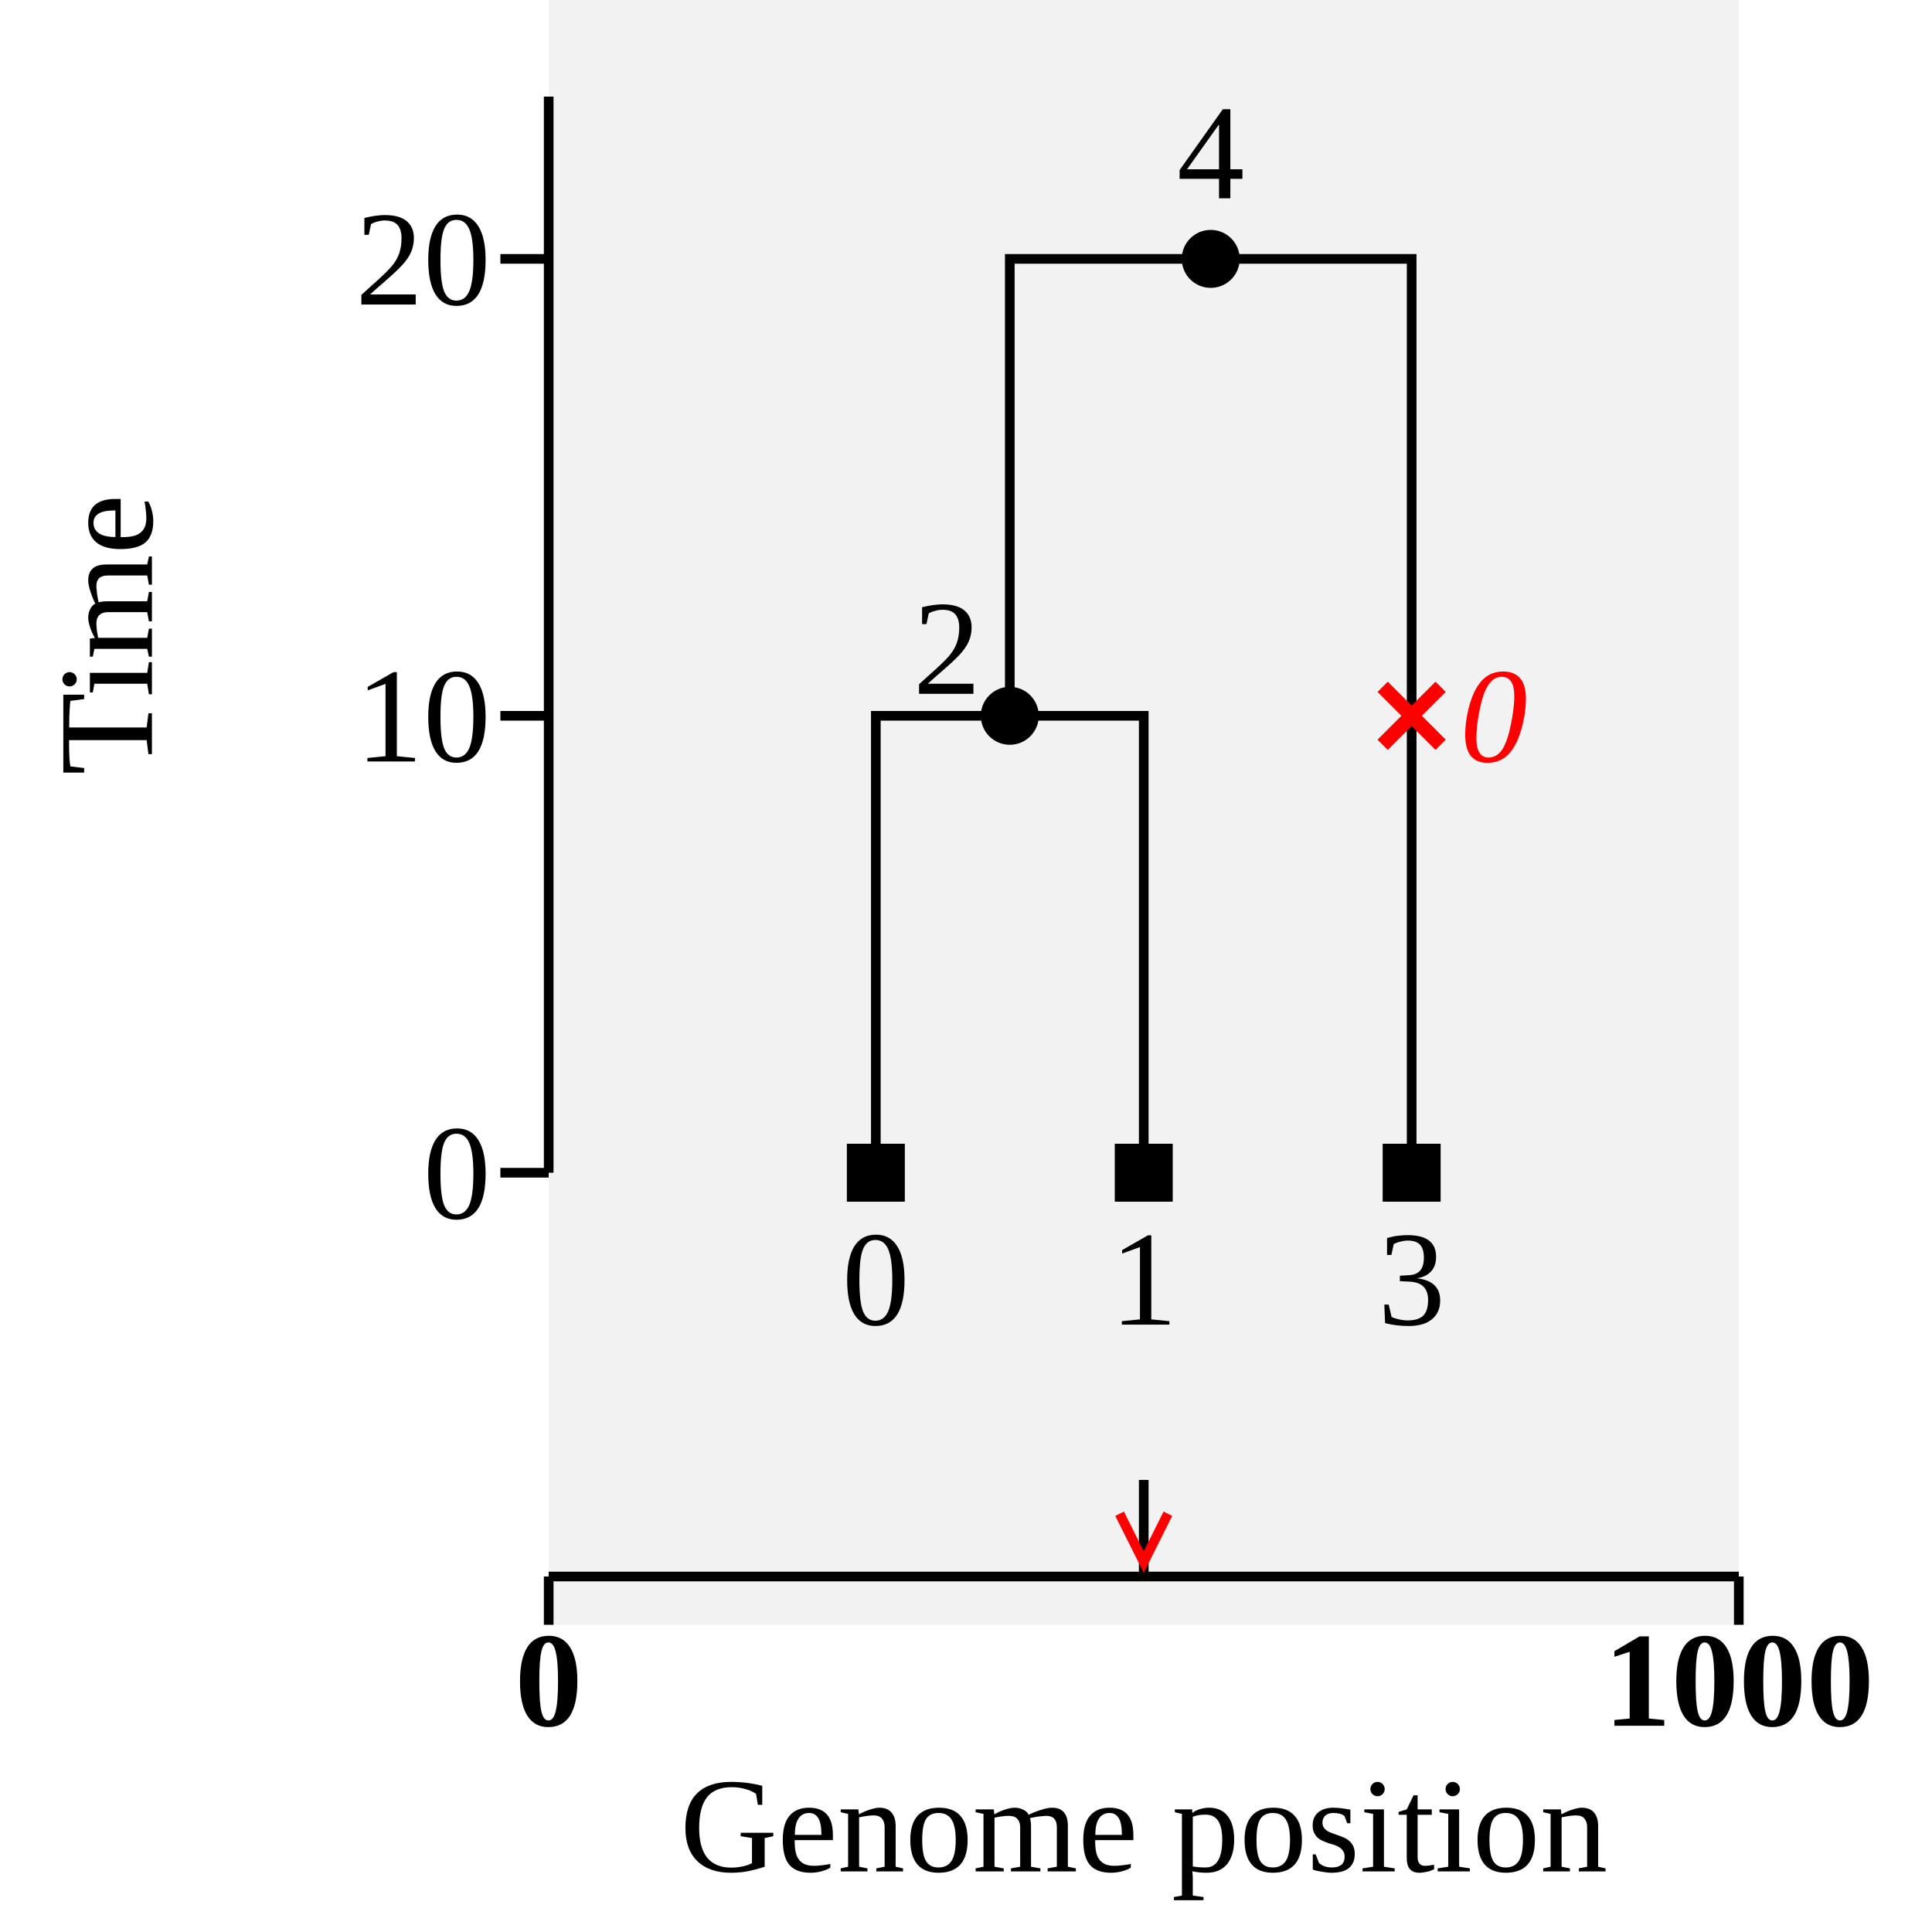
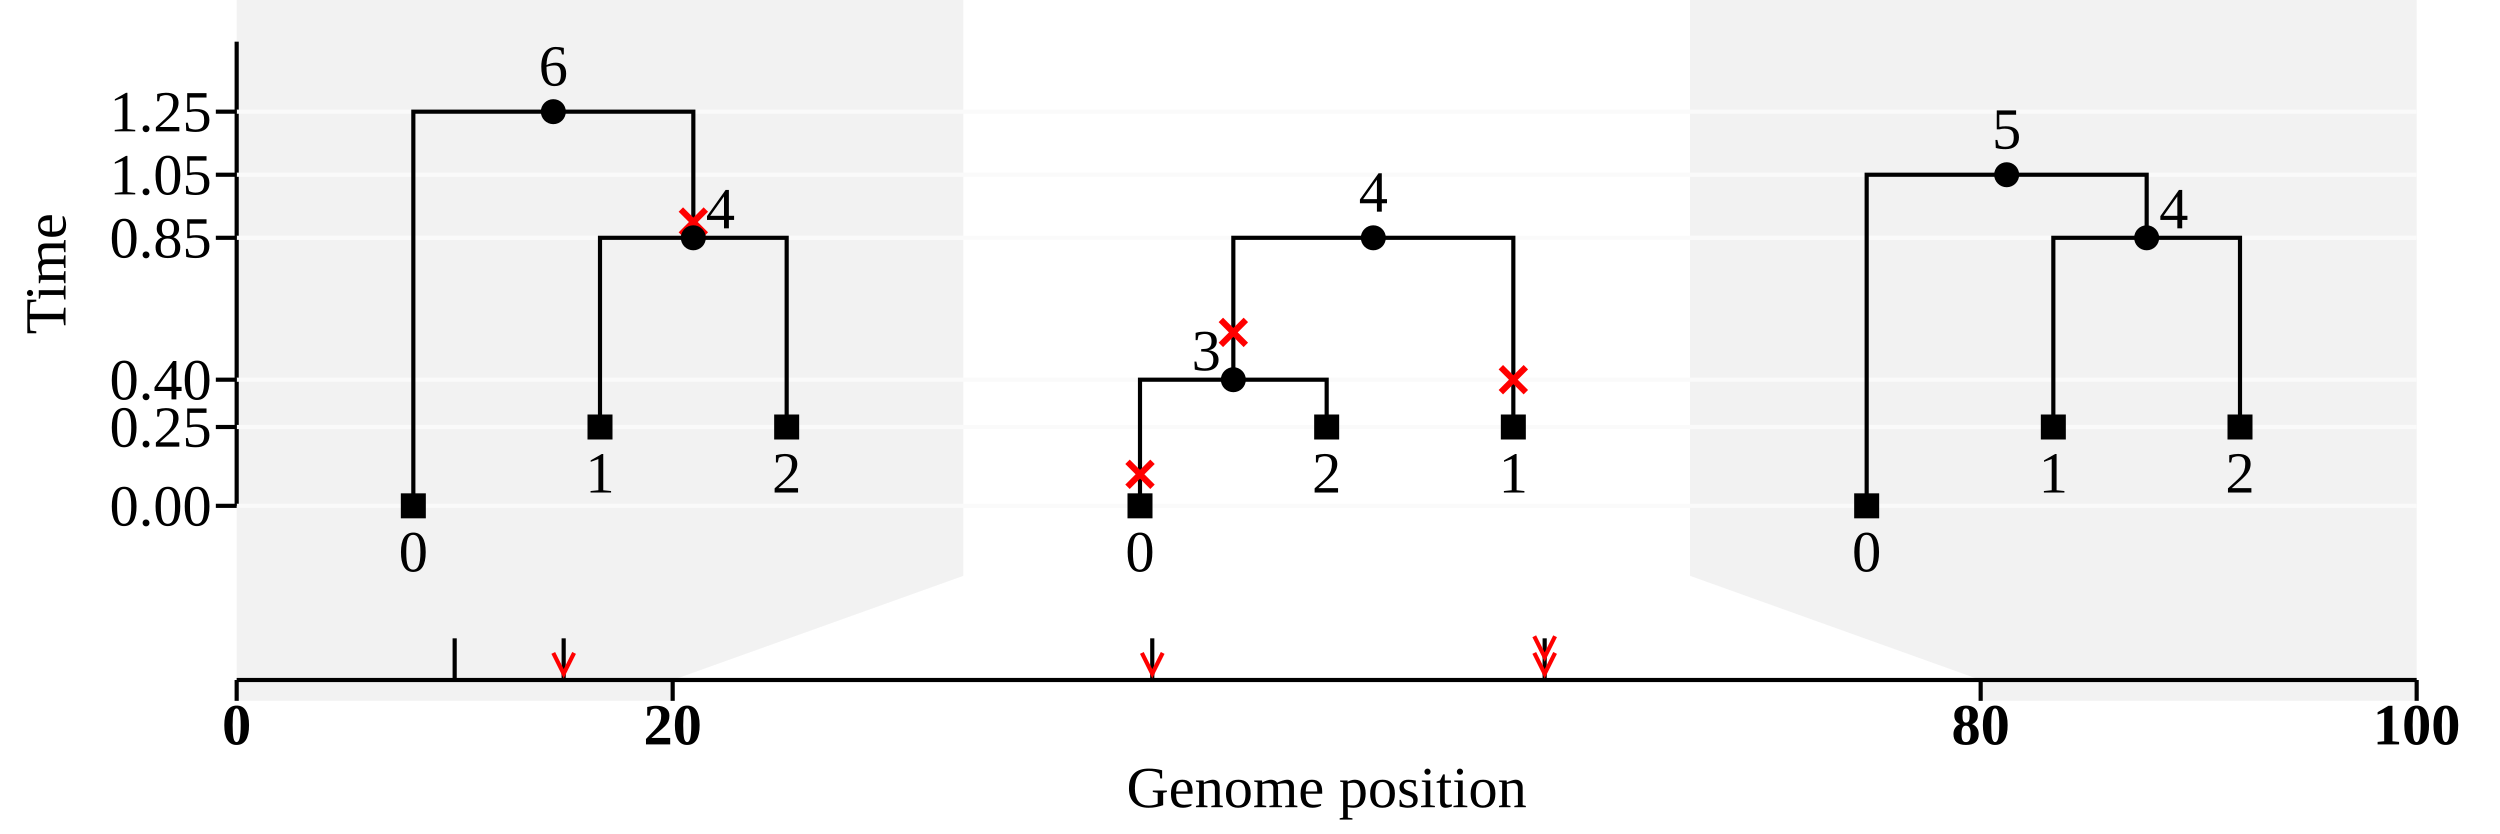
- <svg xmlns="http://www.w3.org/2000/svg" baseProfile="full" height="200" version="1.1" width="200">
+ <svg xmlns="http://www.w3.org/2000/svg" baseProfile="full" height="200" version="1.1" width="600">
  <defs>
    <style type="text/css">.background path {fill: #808080; fill-opacity: 0}.background path:nth-child(odd) {fill-opacity: .1}.axes {font-size: 14px}.x-axis .tick .lab {font-weight: bold; dominant-baseline: hanging}.axes, .tree {font-size: 14px; text-anchor: middle}.axes line, .edge {stroke: black; fill: none}.y-axis .grid {stroke: #FAFAFA}.node &gt; .sym {fill: black; stroke: none}.site &gt; .sym {stroke: black}.mut text {fill: red; font-style: italic}.mut.extra text {fill: hotpink}.mut line {fill: none; stroke: none}.mut .sym {fill: none; stroke: red}.mut.extra .sym {stroke: hotpink}.node .mut .sym {stroke-width: 1.5px}.tree text, .tree-sequence text {dominant-baseline: central}.plotbox .lab.lft {text-anchor: end}.plotbox .lab.rgt {text-anchor: start}</style>
  </defs>
  <g class="tree-sequence">
    <g class="background">
-       <path d="M56.8,0 l123.2,0 l0,138.2 l0,25 l0,5 l-123.2,0 l0,-5 l0,-25 l0,-138.2z" />
+       <path d="M56.8,0 l174.4,0 l0,138.2 l-69.76,25 l0,5 l-104.64,0 l0,-5 l0,-25 l0,-138.2z" />
+       <path d="M231.2,0 l174.4,0 l0,138.2 l69.76,25 l0,5 l-313.92,0 l0,-5 l69.76,-25 l0,-138.2z" />
+       <path d="M405.6,0 l174.4,0 l0,138.2 l0,25 l0,5 l-104.64,0 l0,-5 l-69.76,-25 l0,-138.2z" />
    </g>
    <g class="axes">
      <g class="x-axis">
-         <g transform="translate(118.4,200)">
+         <g transform="translate(318.4,200)">
          <text class="lab" text-anchor="middle" transform="translate(0 -11)">Genome position</text>
        </g>
-         <line x1="56.8" x2="180" y1="163.2" y2="163.2" />
+         <line x1="56.8" x2="580" y1="163.2" y2="163.2" />
        <g class="ticks">
          <g class="tick" transform="translate(56.8 163.2)">
            <line x1="0" x2="0" y1="0" y2="5" />
            <g transform="translate(0,6)">
              <text class="lab">0</text>
            </g>
          </g>
-           <g class="tick" transform="translate(180 163.2)">
-             <line x1="0" x2="0" y1="0" y2="5" />
-             <g transform="translate(0,6)">
-               <text class="lab">1000</text>
-             </g>
-           </g>
-         </g>
-         <g class="site s0" transform="translate(118.4 163.2)">
+           <g class="tick" transform="translate(161.44 163.2)">
+             <line x1="0" x2="0" y1="0" y2="5" />
+             <g transform="translate(0,6)">
+               <text class="lab">20</text>
+             </g>
+           </g>
+           <g class="tick" transform="translate(475.36 163.2)">
+             <line x1="0" x2="0" y1="0" y2="5" />
+             <g transform="translate(0,6)">
+               <text class="lab">80</text>
+             </g>
+           </g>
+           <g class="tick" transform="translate(580 163.2)">
+             <line x1="0" x2="0" y1="0" y2="5" />
+             <g transform="translate(0,6)">
+               <text class="lab">100</text>
+             </g>
+           </g>
+         </g>
+         <g class="site s0" transform="translate(109.12 163.2)">
+           <line class="sym" x1="0" x2="0" y1="0" y2="-10" />
+         </g>
+         <g class="site s1" transform="translate(135.28 163.2)">
          <line class="sym" x1="0" x2="0" y1="0" y2="-10" />
          <g class="mut m0">
            <polyline class="sym" points="2.5,-6.5 0,-1.5 -2.5,-6.5" />
+           </g>
+         </g>
+         <g class="site s2" transform="translate(276.544 163.2)">
+           <line class="sym" x1="0" x2="0" y1="0" y2="-10" />
+           <g class="mut m1">
+             <polyline class="sym" points="2.5,-6.5 0,-1.5 -2.5,-6.5" />
+           </g>
+         </g>
+         <g class="site s3" transform="translate(370.72 163.2)">
+           <line class="sym" x1="0" x2="0" y1="0" y2="-10" />
+           <g class="mut m3">
+             <polyline class="sym" points="2.5,-6.5 0,-1.5 -2.5,-6.5" />
+           </g>
+           <g class="mut m2">
+             <polyline class="sym" points="2.5,-10.5 0,-5.5 -2.5,-10.5" />
          </g>
        </g>
      </g>
      <g class="y-axis">
        <g transform="translate(0,65.7)">
          <text class="lab" text-anchor="middle" transform="translate(11) rotate(-90)">Time</text>
        </g>
        <line x1="56.8" x2="56.8" y1="121.4" y2="10" />
        <g class="ticks">
          <g class="tick" transform="translate(56.8 121.4)">
-             <line x1="0" x2="-5" y1="0" y2="0" />
-             <g transform="translate(-6,0)">
-               <text class="lab" text-anchor="end">0</text>
-             </g>
-           </g>
-           <g class="tick" transform="translate(56.8 74.1)">
-             <line x1="0" x2="-5" y1="0" y2="0" />
-             <g transform="translate(-6,0)">
-               <text class="lab" text-anchor="end">10</text>
+             <line class="grid" x1="0" x2="523.2" y1="0" y2="0" />
+             <line x1="0" x2="-5" y1="0" y2="0" />
+             <g transform="translate(-6,0)">
+               <text class="lab" text-anchor="end">0.00</text>
+             </g>
+           </g>
+           <g class="tick" transform="translate(56.8 102.48)">
+             <line class="grid" x1="0" x2="523.2" y1="0" y2="0" />
+             <line x1="0" x2="-5" y1="0" y2="0" />
+             <g transform="translate(-6,0)">
+               <text class="lab" text-anchor="end">0.25</text>
+             </g>
+           </g>
+           <g class="tick" transform="translate(56.8 91.128)">
+             <line class="grid" x1="0" x2="523.2" y1="0" y2="0" />
+             <line x1="0" x2="-5" y1="0" y2="0" />
+             <g transform="translate(-6,0)">
+               <text class="lab" text-anchor="end">0.40</text>
+             </g>
+           </g>
+           <g class="tick" transform="translate(56.8 57.072)">
+             <line class="grid" x1="0" x2="523.2" y1="0" y2="0" />
+             <line x1="0" x2="-5" y1="0" y2="0" />
+             <g transform="translate(-6,0)">
+               <text class="lab" text-anchor="end">0.85</text>
+             </g>
+           </g>
+           <g class="tick" transform="translate(56.8 41.936)">
+             <line class="grid" x1="0" x2="523.2" y1="0" y2="0" />
+             <line x1="0" x2="-5" y1="0" y2="0" />
+             <g transform="translate(-6,0)">
+               <text class="lab" text-anchor="end">1.05</text>
            </g>
          </g>
          <g class="tick" transform="translate(56.8 26.8)">
-             <line x1="0" x2="-5" y1="0" y2="0" />
-             <g transform="translate(-6,0)">
-               <text class="lab" text-anchor="end">20</text>
+             <line class="grid" x1="0" x2="523.2" y1="0" y2="0" />
+             <line x1="0" x2="-5" y1="0" y2="0" />
+             <g transform="translate(-6,0)">
+               <text class="lab" text-anchor="end">1.25</text>
            </g>
          </g>
        </g>
      </g>
    </g>
    <g class="plotbox trees">
      <g class="tree t0" transform="translate(56.8 0)">
        <g class="plotbox">
-           <g class="c2 node n4 root" transform="translate(68.5333 26.8)">
-             <g class="a4 c2 node n2" transform="translate(-20.8 47.3)">
-               <g class="a2 leaf node n0 sample" transform="translate(-13.8667 47.3)">
-                 <path class="edge" d="M 0 0 V -47.3 H 13.867" />
+           <g class="c2 node n6 root" transform="translate(76 26.8)">
+             <g class="a6 leaf node n0 sample" transform="translate(-33.6 94.6)">
+               <path class="edge" d="M 0 0 V -94.6 H 33.6" />
+               <rect class="sym" height="6" width="6" x="-3" y="-3" />
+               <text class="lab" transform="translate(0 11)">0</text>
+             </g>
+             <g class="a6 c2 m0 node n4 s1" transform="translate(33.6 30.272)">
+               <g class="a4 leaf node n1 sample" transform="translate(-22.4 45.408)">
+                 <path class="edge" d="M 0 0 V -45.408 H 22.4" />
+                 <rect class="sym" height="6" width="6" x="-3" y="-3" />
+                 <text class="lab" transform="translate(0 11)">1</text>
+               </g>
+               <g class="a4 leaf node n2 sample" transform="translate(22.4 45.408)">
+                 <path class="edge" d="M 0 0 V -45.408 H -22.4" />
+                 <rect class="sym" height="6" width="6" x="-3" y="-3" />
+                 <text class="lab" transform="translate(0 11)">2</text>
+               </g>
+               <path class="edge" d="M 0 0 V -30.272 H -33.6" />
+               <g class="mut m0 s1" transform="translate(0 -3.784)">
+                 <line x1="0" x2="0" y1="0" y2="3.784" />
+                 <path class="sym" d="M -3,-3 l 6,6 M -3,3 l 6,-6" />
+                 <text class="lab rgt" transform="translate(5 0)" />
+               </g>
+               <circle class="sym" cx="0" cy="0" r="3" />
+               <text class="lab rgt" transform="translate(3 -7.0)">4</text>
+             </g>
+             <circle class="sym" cx="0" cy="0" r="3" />
+             <text class="lab" transform="translate(0 -11)">6</text>
+           </g>
+         </g>
+       </g>
+       <g class="tree t1" transform="translate(231.2 0)">
+         <g class="plotbox">
+           <g class="c2 node n4 root" transform="translate(98.4 57.072)">
+             <g class="a4 leaf m1 node n1 s2 sample" transform="translate(33.6 45.408)">
+               <path class="edge" d="M 0 0 V -45.408 H -33.6" />
+               <g class="mut m1 s2" transform="translate(0 -11.352)">
+                 <line x1="0" x2="0" y1="0" y2="11.352" />
+                 <path class="sym" d="M -3,-3 l 6,6 M -3,3 l 6,-6" />
+                 <text class="lab rgt" transform="translate(5 0)" />
+               </g>
+               <rect class="sym" height="6" width="6" x="-3" y="-3" />
+               <text class="lab" transform="translate(0 11)">1</text>
+             </g>
+             <g class="a4 c2 m2 node n3 s3" transform="translate(-33.6 34.056)">
+               <g class="a3 leaf m3 node n0 s3 sample" transform="translate(-22.4 30.272)">
+                 <path class="edge" d="M 0 0 V -30.272 H 22.4" />
+                 <g class="mut m3 s3" transform="translate(0 -7.568)">
+                   <line x1="0" x2="0" y1="0" y2="7.568" />
+                   <path class="sym" d="M -3,-3 l 6,6 M -3,3 l 6,-6" />
+                   <text class="lab lft" transform="translate(-5 0)" />
+                 </g>
                <rect class="sym" height="6" width="6" x="-3" y="-3" />
                <text class="lab" transform="translate(0 11)">0</text>
              </g>
-               <g class="a2 leaf node n1 sample" transform="translate(13.8667 47.3)">
-                 <path class="edge" d="M 0 0 V -47.3 H -13.867" />
-                 <rect class="sym" height="6" width="6" x="-3" y="-3" />
-                 <text class="lab" transform="translate(0 11)">1</text>
-               </g>
-               <path class="edge" d="M 0 0 V -47.3 H 20.8" />
+               <g class="a3 leaf node n2 sample" transform="translate(22.4 11.352)">
+                 <path class="edge" d="M 0 0 V -11.352 H -22.4" />
+                 <rect class="sym" height="6" width="6" x="-3" y="-3" />
+                 <text class="lab" transform="translate(0 11)">2</text>
+               </g>
+               <path class="edge" d="M 0 0 V -34.056 H 33.6" />
+               <g class="mut m2 s3" transform="translate(0 -11.352)">
+                 <line x1="0" x2="0" y1="0" y2="11.352" />
+                 <path class="sym" d="M -3,-3 l 6,6 M -3,3 l 6,-6" />
+                 <text class="lab lft" transform="translate(-5 0)" />
+               </g>
              <circle class="sym" cx="0" cy="0" r="3" />
-               <text class="lab lft" transform="translate(-3 -7.0)">2</text>
-             </g>
-             <g class="a4 leaf m0 node n3 s0 sample" transform="translate(20.8 94.6)">
-               <path class="edge" d="M 0 0 V -94.6 H -20.8" />
-               <g class="mut m0 s0 unknown_time" transform="translate(0 -47.3)">
-                 <line x1="0" x2="0" y1="0" y2="47.3" />
-                 <path class="sym" d="M -3,-3 l 6,6 M -3,3 l 6,-6" />
-                 <text class="lab rgt" transform="translate(5 0)">0</text>
-               </g>
-               <rect class="sym" height="6" width="6" x="-3" y="-3" />
-               <text class="lab" transform="translate(0 11)">3</text>
+               <text class="lab lft" transform="translate(-3 -7.0)">3</text>
            </g>
            <circle class="sym" cx="0" cy="0" r="3" />
            <text class="lab" transform="translate(0 -11)">4</text>
+           </g>
+         </g>
+       </g>
+       <g class="tree t2" transform="translate(405.6 0)">
+         <g class="plotbox">
+           <g class="c2 node n5 root" transform="translate(76 41.936)">
+             <g class="a5 leaf node n0 sample" transform="translate(-33.6 79.464)">
+               <path class="edge" d="M 0 0 V -79.464 H 33.6" />
+               <rect class="sym" height="6" width="6" x="-3" y="-3" />
+               <text class="lab" transform="translate(0 11)">0</text>
+             </g>
+             <g class="a5 c2 node n4" transform="translate(33.6 15.136)">
+               <g class="a4 leaf node n1 sample" transform="translate(-22.4 45.408)">
+                 <path class="edge" d="M 0 0 V -45.408 H 22.4" />
+                 <rect class="sym" height="6" width="6" x="-3" y="-3" />
+                 <text class="lab" transform="translate(0 11)">1</text>
+               </g>
+               <g class="a4 leaf node n2 sample" transform="translate(22.4 45.408)">
+                 <path class="edge" d="M 0 0 V -45.408 H -22.4" />
+                 <rect class="sym" height="6" width="6" x="-3" y="-3" />
+                 <text class="lab" transform="translate(0 11)">2</text>
+               </g>
+               <path class="edge" d="M 0 0 V -15.136 H -33.6" />
+               <circle class="sym" cx="0" cy="0" r="3" />
+               <text class="lab rgt" transform="translate(3 -7.0)">4</text>
+             </g>
+             <circle class="sym" cx="0" cy="0" r="3" />
+             <text class="lab" transform="translate(0 -11)">5</text>
          </g>
        </g>
      </g>
    </g>
  </g>
</svg>
